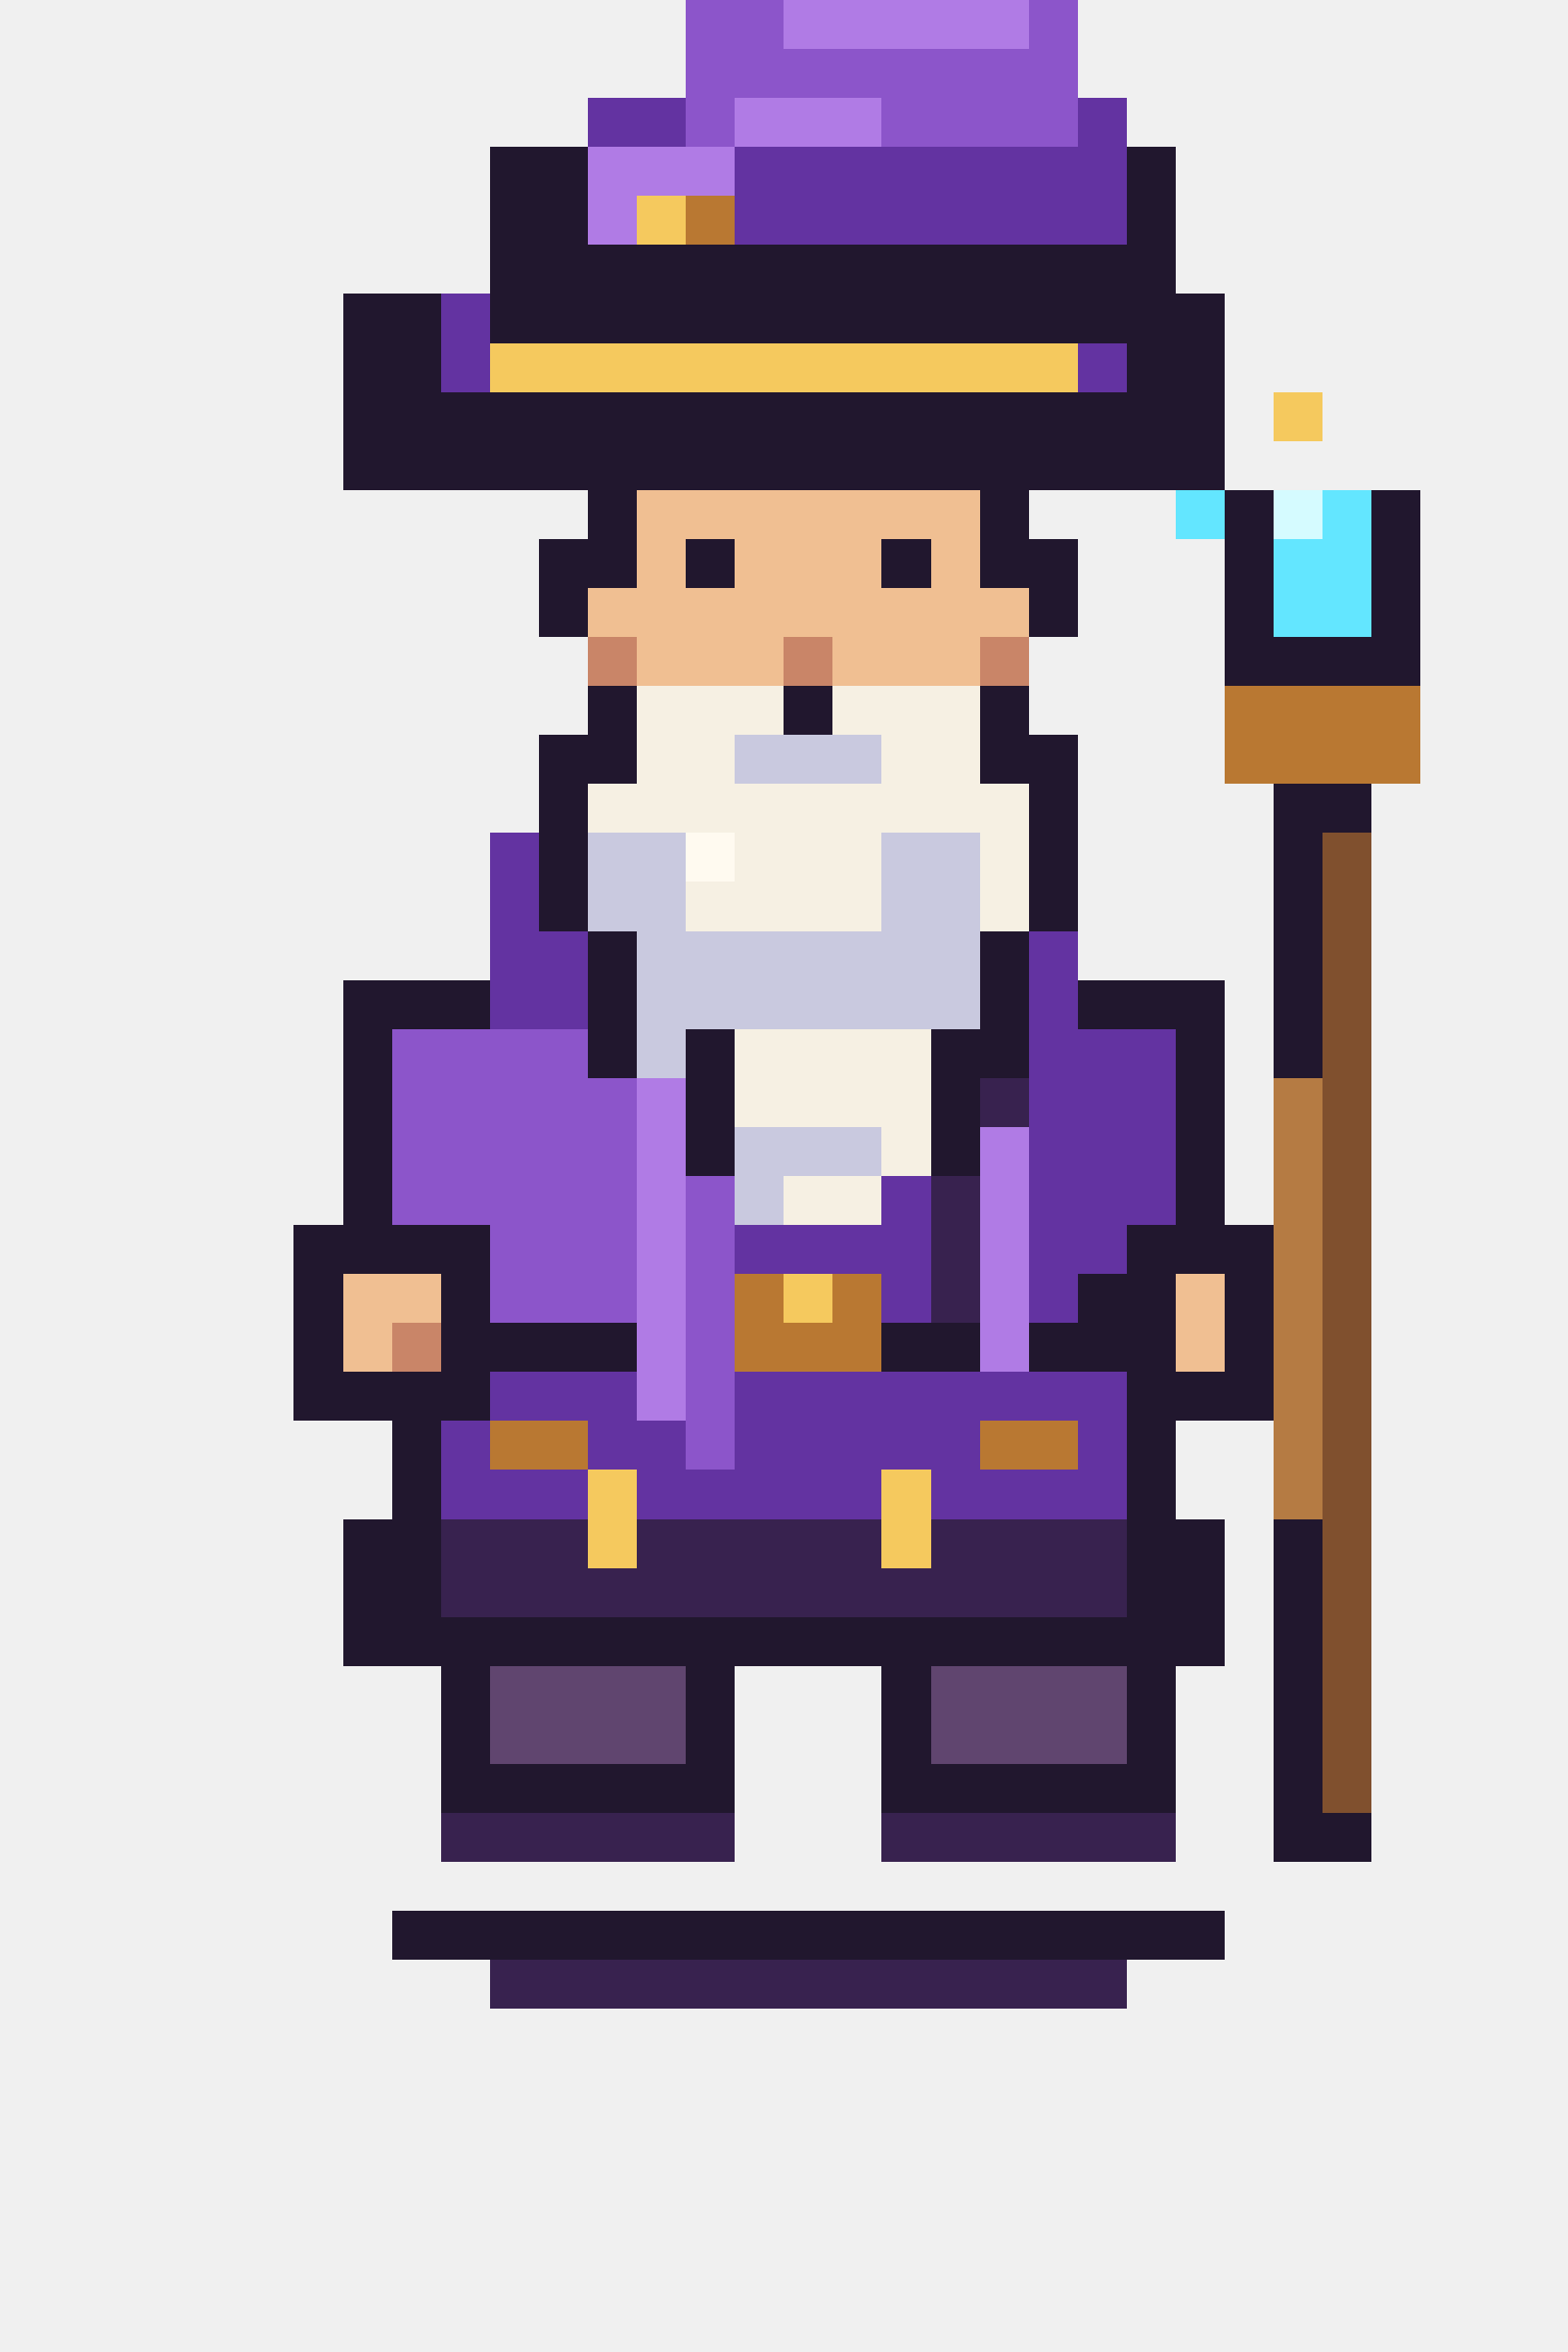
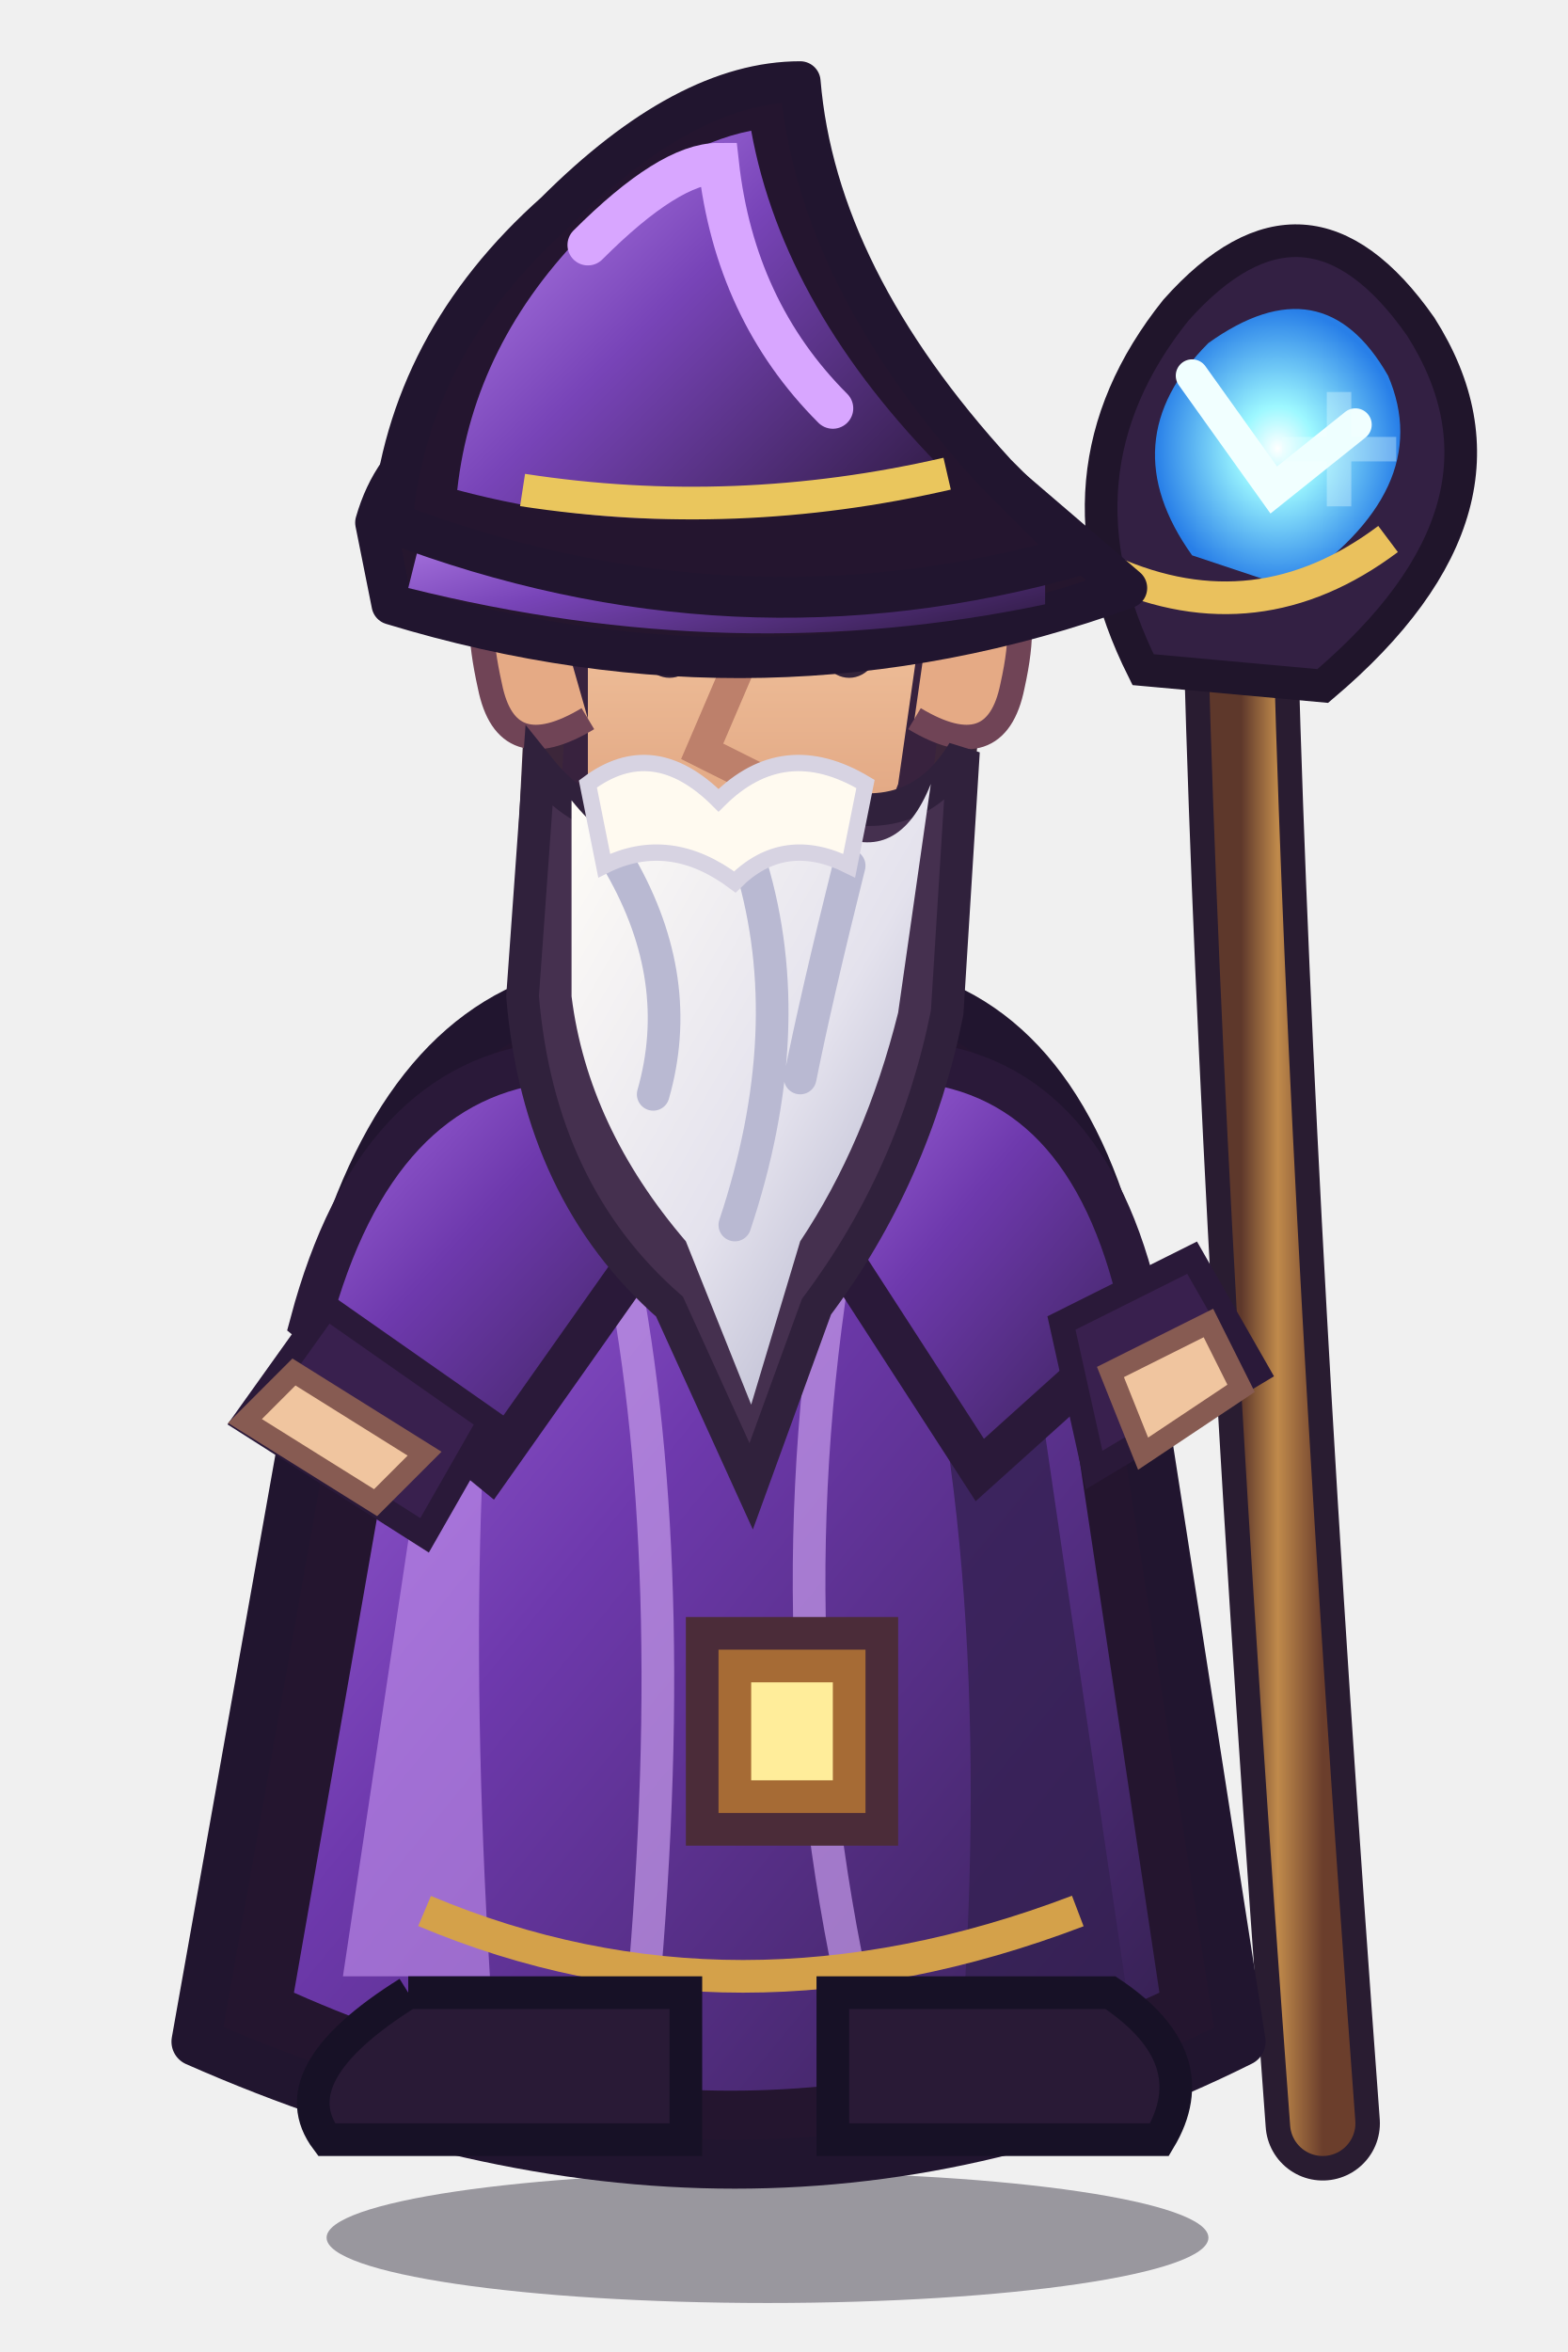
- <svg xmlns="http://www.w3.org/2000/svg" width="32" height="48" viewBox="0 0 32 48" shape-rendering="crispEdges" role="img" aria-label="idle wizard frame 4">
-   <rect x="26" y="15" width="2" height="23" fill="#21172e" />
-   <rect x="27" y="17" width="1" height="20" fill="#80502e" />
-   <rect x="26" y="22" width="1" height="9" fill="#b57b43" />
-   <rect x="25" y="13" width="4" height="3" fill="#b97832" />
-   <rect x="25" y="10" width="4" height="4" fill="#21172e" />
-   <rect x="26" y="10" width="2" height="3" fill="#63e6ff" />
-   <rect x="26" y="10" width="1" height="1" fill="#d5fbff" />
-   <rect x="8" y="39" width="17" height="1" fill="#21172e" />
-   <rect x="10" y="40" width="13" height="1" fill="#38224f" />
-   <rect x="11" y="15" width="10" height="3" fill="#21172e" />
-   <rect x="10" y="17" width="12" height="3" fill="#6333a1" />
-   <rect x="8" y="20" width="16" height="9" fill="#21172e" />
-   <rect x="9" y="20" width="14" height="8" fill="#6333a1" />
-   <rect x="10" y="21" width="3" height="7" fill="#8c55ca" />
-   <rect x="19" y="21" width="2" height="7" fill="#38224f" />
-   <rect x="8" y="27" width="16" height="6" fill="#21172e" />
-   <rect x="9" y="28" width="14" height="4" fill="#6333a1" />
-   <rect x="7" y="31" width="18" height="3" fill="#21172e" />
-   <rect x="9" y="31" width="14" height="2" fill="#38224f" />
-   <rect x="13" y="21" width="1" height="8" fill="#b07be5" />
-   <rect x="14" y="24" width="1" height="6" fill="#8c55ca" />
-   <rect x="20" y="23" width="1" height="5" fill="#b07be5" />
-   <rect x="10" y="29" width="2" height="1" fill="#b97832" />
-   <rect x="12" y="30" width="1" height="2" fill="#f5c95e" />
-   <rect x="18" y="30" width="1" height="2" fill="#f5c95e" />
-   <rect x="20" y="29" width="2" height="1" fill="#b97832" />
-   <rect x="15" y="26" width="3" height="2" fill="#b97832" />
-   <rect x="16" y="26" width="1" height="1" fill="#f5c95e" />
-   <rect x="7" y="20" width="3" height="7" fill="#21172e" />
-   <rect x="8" y="21" width="2" height="5" fill="#8c55ca" />
-   <rect x="6" y="25" width="4" height="4" fill="#21172e" />
-   <rect x="7" y="26" width="2" height="2" fill="#f0bf92" />
-   <rect x="8" y="27" width="1" height="1" fill="#c98568" />
-   <rect x="22" y="20" width="3" height="7" fill="#21172e" />
-   <rect x="22" y="21" width="2" height="5" fill="#6333a1" />
-   <rect x="23" y="25" width="3" height="4" fill="#21172e" />
-   <rect x="24" y="26" width="1" height="2" fill="#f0bf92" />
-   <rect x="12" y="8" width="9" height="8" fill="#21172e" />
-   <rect x="13" y="9" width="7" height="6" fill="#f0bf92" />
-   <rect x="12" y="11" width="1" height="3" fill="#c98568" />
-   <rect x="20" y="11" width="1" height="3" fill="#c98568" />
-   <rect x="14" y="11" width="1" height="1" fill="#21172e" />
-   <rect x="18" y="11" width="1" height="1" fill="#21172e" />
-   <rect x="16" y="13" width="1" height="1" fill="#c98568" />
-   <rect x="11" y="11" width="2" height="2" fill="#21172e" />
-   <rect x="12" y="12" width="1" height="1" fill="#f0bf92" />
-   <rect x="20" y="11" width="2" height="2" fill="#21172e" />
-   <rect x="20" y="12" width="1" height="1" fill="#f0bf92" />
-   <rect x="12" y="14" width="9" height="3" fill="#21172e" />
-   <rect x="11" y="15" width="11" height="4" fill="#21172e" />
-   <rect x="12" y="16" width="9" height="4" fill="#f6f0e3" />
-   <rect x="13" y="15" width="7" height="2" fill="#f6f0e3" />
-   <rect x="12" y="19" width="9" height="3" fill="#21172e" />
-   <rect x="13" y="19" width="7" height="3" fill="#c9c9df" />
-   <rect x="14" y="21" width="6" height="3" fill="#21172e" />
-   <rect x="15" y="21" width="4" height="3" fill="#f6f0e3" />
-   <rect x="15" y="23" width="3" height="2" fill="#c9c9df" />
-   <rect x="16" y="24" width="2" height="1" fill="#f6f0e3" />
-   <rect x="12" y="17" width="2" height="2" fill="#c9c9df" />
-   <rect x="18" y="17" width="2" height="2" fill="#c9c9df" />
-   <rect x="14" y="17" width="1" height="1" fill="#fffaf0" />
-   <rect x="13" y="14" width="3" height="2" fill="#f6f0e3" />
-   <rect x="17" y="14" width="3" height="2" fill="#f6f0e3" />
-   <rect x="15" y="15" width="3" height="1" fill="#c9c9df" />
-   <rect x="7" y="6" width="18" height="4" fill="#21172e" />
-   <rect x="9" y="6" width="14" height="2" fill="#6333a1" />
-   <rect x="10" y="7" width="12" height="1" fill="#f5c95e" />
-   <rect x="10" y="3" width="14" height="4" fill="#21172e" />
-   <rect x="12" y="2" width="11" height="3" fill="#6333a1" />
-   <rect x="14" y="0" width="8" height="3" fill="#8c55ca" />
-   <rect x="16" y="-1" width="5" height="2" fill="#b07be5" />
-   <rect x="12" y="3" width="3" height="2" fill="#b07be5" />
-   <rect x="15" y="2" width="3" height="1" fill="#b07be5" />
-   <rect x="18" y="3" width="2" height="2" fill="#6333a1" />
-   <rect x="13" y="4" width="2" height="1" fill="#f5c95e" />
-   <rect x="14" y="4" width="1" height="1" fill="#b97832" />
-   <rect x="9" y="34" width="6" height="4" fill="#21172e" />
-   <rect x="10" y="34" width="4" height="2" fill="#60456f" />
-   <rect x="9" y="37" width="6" height="1" fill="#38224f" />
-   <rect x="18" y="34" width="6" height="4" fill="#21172e" />
-   <rect x="19" y="34" width="4" height="2" fill="#60456f" />
-   <rect x="18" y="37" width="6" height="1" fill="#38224f" />
-   <rect x="26" y="8" width="1" height="1" fill="#f5c95e" />
-   <rect x="24" y="10" width="1" height="1" fill="#63e6ff" />
+ <svg xmlns="http://www.w3.org/2000/svg" width="96" height="144" viewBox="0 0 96 144" role="img" aria-label="Elder wizard idle frame 4">
+   <defs>
+     <linearGradient id="robe" x1="0" y1="0" x2="1" y2="1">
+       <stop stop-color="#a66be2" />
+       <stop offset=".42" stop-color="#6e39ad" />
+       <stop offset="1" stop-color="#34204f" />
+     </linearGradient>
+     <linearGradient id="hat" x1="0" y1="0" x2="1" y2=".8">
+       <stop stop-color="#bd8af1" />
+       <stop offset=".48" stop-color="#7844b8" />
+       <stop offset="1" stop-color="#382051" />
+     </linearGradient>
+     <linearGradient id="beard" x1="0" y1="0" x2="1" y2="1">
+       <stop stop-color="#fffdf7" />
+       <stop offset=".55" stop-color="#e4e2ed" />
+       <stop offset="1" stop-color="#a5a6c2" />
+     </linearGradient>
+     <linearGradient id="skin" x1="0" y1="0" x2="0" y2="1">
+       <stop stop-color="#ffdbb4" />
+       <stop offset="1" stop-color="#d99875" />
+     </linearGradient>
+     <radialGradient id="gem">
+       <stop stop-color="#fff" />
+       <stop offset=".3" stop-color="#9df8ff" />
+       <stop offset="1" stop-color="#287fe8" />
+     </radialGradient>
+     <linearGradient id="wood" x1="0" y1="0" x2="1" y2="0">
+       <stop stop-color="#5e382b" />
+       <stop offset=".45" stop-color="#c08a4b" />
+       <stop offset="1" stop-color="#6b3e2c" />
+     </linearGradient>
+   </defs>
+   <ellipse cx="47" cy="137" rx="27" ry="4" fill="#171124" opacity=".4" />
+   <path d="M76 40Q77 76 81 130" fill="none" stroke="#291c31" stroke-width="7" stroke-linecap="round" />
+   <path d="M76 40Q77 76 81 130" fill="none" stroke="url(#wood)" stroke-width="4" stroke-linecap="round" />
+   <path d="M70 41Q64 29 72 19Q80 10 87 20Q94 31 81 42Z" fill="#332043" stroke="#20152b" stroke-width="2" />
+   <path d="M73 34Q68 27 74 21Q81 16 85 23Q88 30 79 36Z" fill="url(#gem)" />
+   <path d="M73 23l5 7 5-4" fill="none" stroke="#f1ffff" stroke-width="2" stroke-linecap="round" />
+   <path d="M68 35Q77 39 85 33" fill="none" stroke="#eac15d" stroke-width="2" />
+   <path d="M34 61Q24 64 20 80L12 125Q46 140 76 125L69 80Q66 64 56 61Z" fill="#24152f" stroke="#21152f" stroke-width="3" stroke-linejoin="round" />
+   <path d="M35 63Q27 68 25 82L18 122Q45 134 71 122L65 82Q62 68 55 63Z" fill="url(#robe)" />
+   <path d="M32 68Q28 88 30 121L21 121L27 81Z" fill="#bd8ce9" opacity=".65" />
+   <path d="M54 71Q61 92 59 123L69 122L63 81Z" fill="#342052" opacity=".8" />
+   <path d="M38 77Q42 97 39 126M51 78Q47 104 54 129" fill="none" stroke="#c49ae9" stroke-width="2" opacity=".7" />
+   <path d="M26 117Q45 125 66 117" fill="none" stroke="#d4a14a" stroke-width="2" />
+   <path d="M43 100h11v12H43z" fill="#a66b35" stroke="#4b2c39" stroke-width="2" />
+   <path d="M46 103h5v6h-5z" fill="#ffed9a" />
+   <path d="M34 65Q23 66 19 81L30 90L42 73Z" fill="url(#robe)" stroke="#2a1939" stroke-width="2.5" />
+   <path d="M56 65Q67 66 70 81L60 90L49 73Z" fill="url(#robe)" stroke="#2a1939" stroke-width="2.5" />
+   <path d="M20 80l10 7-4 7-11-7zM65 81l8-4 4 7-10 6z" fill="#39204e" stroke="#2a1939" stroke-width="1.5" />
+   <path d="M18 84l8 5-3 3-8-5zM68 84l6-3 2 4-6 4z" fill="#f0c59f" stroke="#875b52" stroke-width="1.3" />
+   <path d="M34 31Q33 22 45 21Q58 21 60 33L58 51Q54 61 46 62Q36 60 33 51Z" fill="#38223e" stroke="#3c263a" stroke-width="2.5" />
+   <path d="M36 32Q36 25 46 25Q56 25 57 34L55 48Q52 56 46 57Q38 55 36 48Z" fill="url(#skin)" />
+   <path d="M34 37Q28 33 30 42Q31 47 36 44M57 37Q64 33 62 42Q61 47 56 44" fill="#e5aa85" stroke="#704456" stroke-width="1.5" />
+   <path d="M37 35q4-3 8 0M48 35q4-3 7 0" fill="none" stroke="#756071" stroke-width="2.3" stroke-linecap="round" />
+   <ellipse cx="41" cy="39" rx="2" ry="2.5" fill="#33233a" />
+   <ellipse cx="52" cy="39" rx="2" ry="2.5" fill="#33233a" />
+   <circle cx="41.5" cy="38.5" r=".7" fill="#fff" />
+   <circle cx="52.5" cy="38.5" r=".7" fill="#fff" />
+   <path d="M46 39l-3 7 4 2" fill="none" stroke="#bd806b" stroke-width="2" stroke-linecap="round" />
+   <path d="M33 47Q37 52 42 49Q46 53 50 49Q56 51 59 46L58 62Q56 72 50 80L46 91L41 80Q33 73 32 61Z" fill="#45304f" stroke="#30213c" stroke-width="2" />
+   <path d="M35 49Q39 54 43 51Q47 54 51 51Q55 53 57 48L55 62Q53 70 49 76L46 86L42 76Q36 69 35 61Z" fill="url(#beard)" />
+   <path d="M38 53Q42 60 40 67M46 53Q49 63 45 75M52 53Q50 61 49 66" fill="none" stroke="#b9b9d2" stroke-width="2" stroke-linecap="round" />
+   <path d="M36 48Q40 45 44 49Q48 45 53 48L52 53Q48 51 45 54Q41 51 37 53Z" fill="#fffaf0" stroke="#d7d3e2" stroke-width="1" />
+   <path d="M23 32Q25 25 34 25L62 30L69 36Q47 44 24 37Z" fill="#25162e" stroke="#21152f" stroke-width="2.5" stroke-linejoin="round" />
+   <path d="M26 32Q42 28 64 34L64 37Q45 41 25 36Z" fill="url(#hat)" />
+   <path d="M29 33Q46 36 61 34" fill="none" stroke="#f2c65a" stroke-width="2" />
+   <path d="M24 32Q25 21 34 13Q42 5 49 5Q50 17 61 29L66 34Q45 40 24 32Z" fill="#24152f" stroke="#21152f" stroke-width="2.5" stroke-linejoin="round" />
+   <path d="M28 30Q29 21 36 14Q41 9 46 8Q48 19 58 29Q43 34 28 30Z" fill="url(#hat)" />
+   <path d="M36 15Q41 10 44 10Q45 19 51 25" fill="none" stroke="#d8a6ff" stroke-width="2.5" stroke-linecap="round" />
+   <path d="M32 30Q45 32 58 29" fill="none" stroke="#eac65d" stroke-width="2" />
+   <path d="M25 122h17v9H20q-3-4 5-9M51 122h17q6 4 3 9H51z" fill="#291a36" stroke="#171126" stroke-width="2" />
+   <g fill="#b8f7ff">
+     <path d="M82 24v7m-3.5-3.5h7" stroke="#e9ffff" stroke-width="1.5" opacity="0.35" />
+   </g>
</svg>
